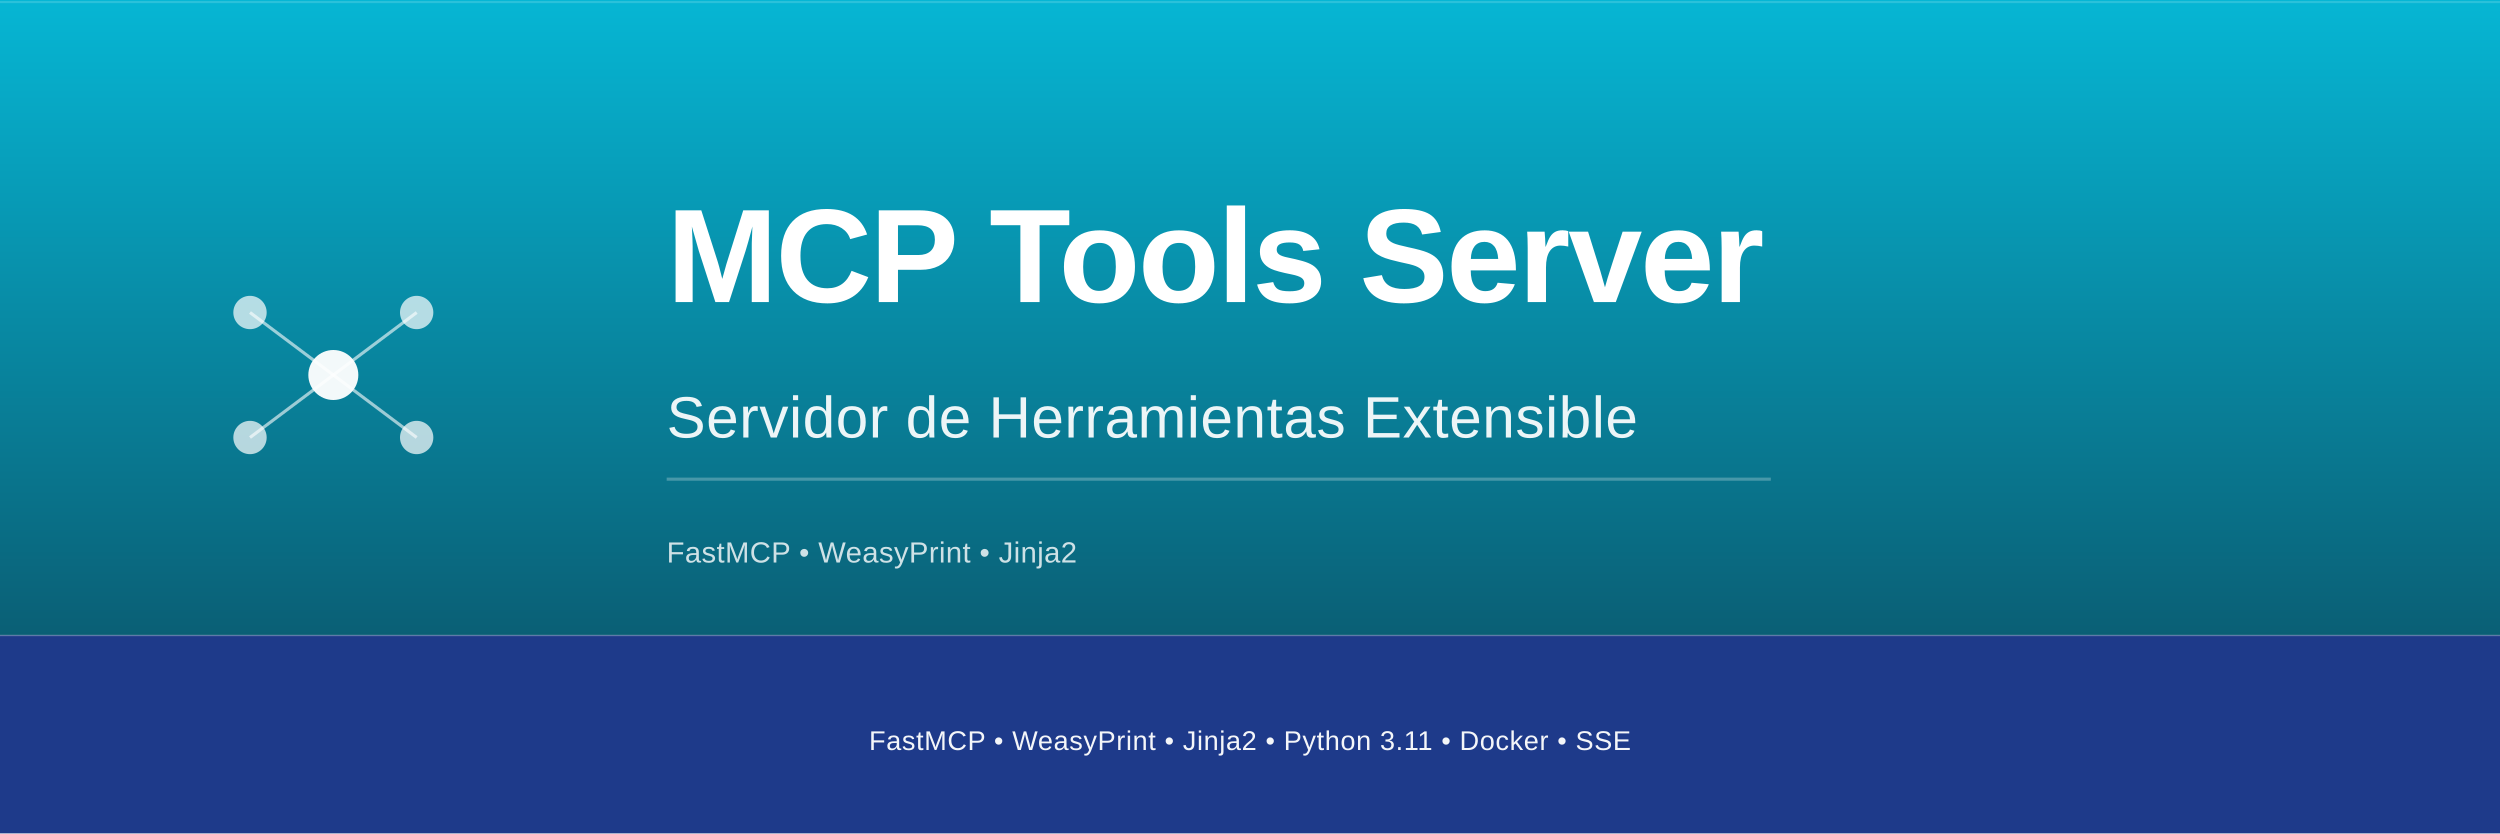
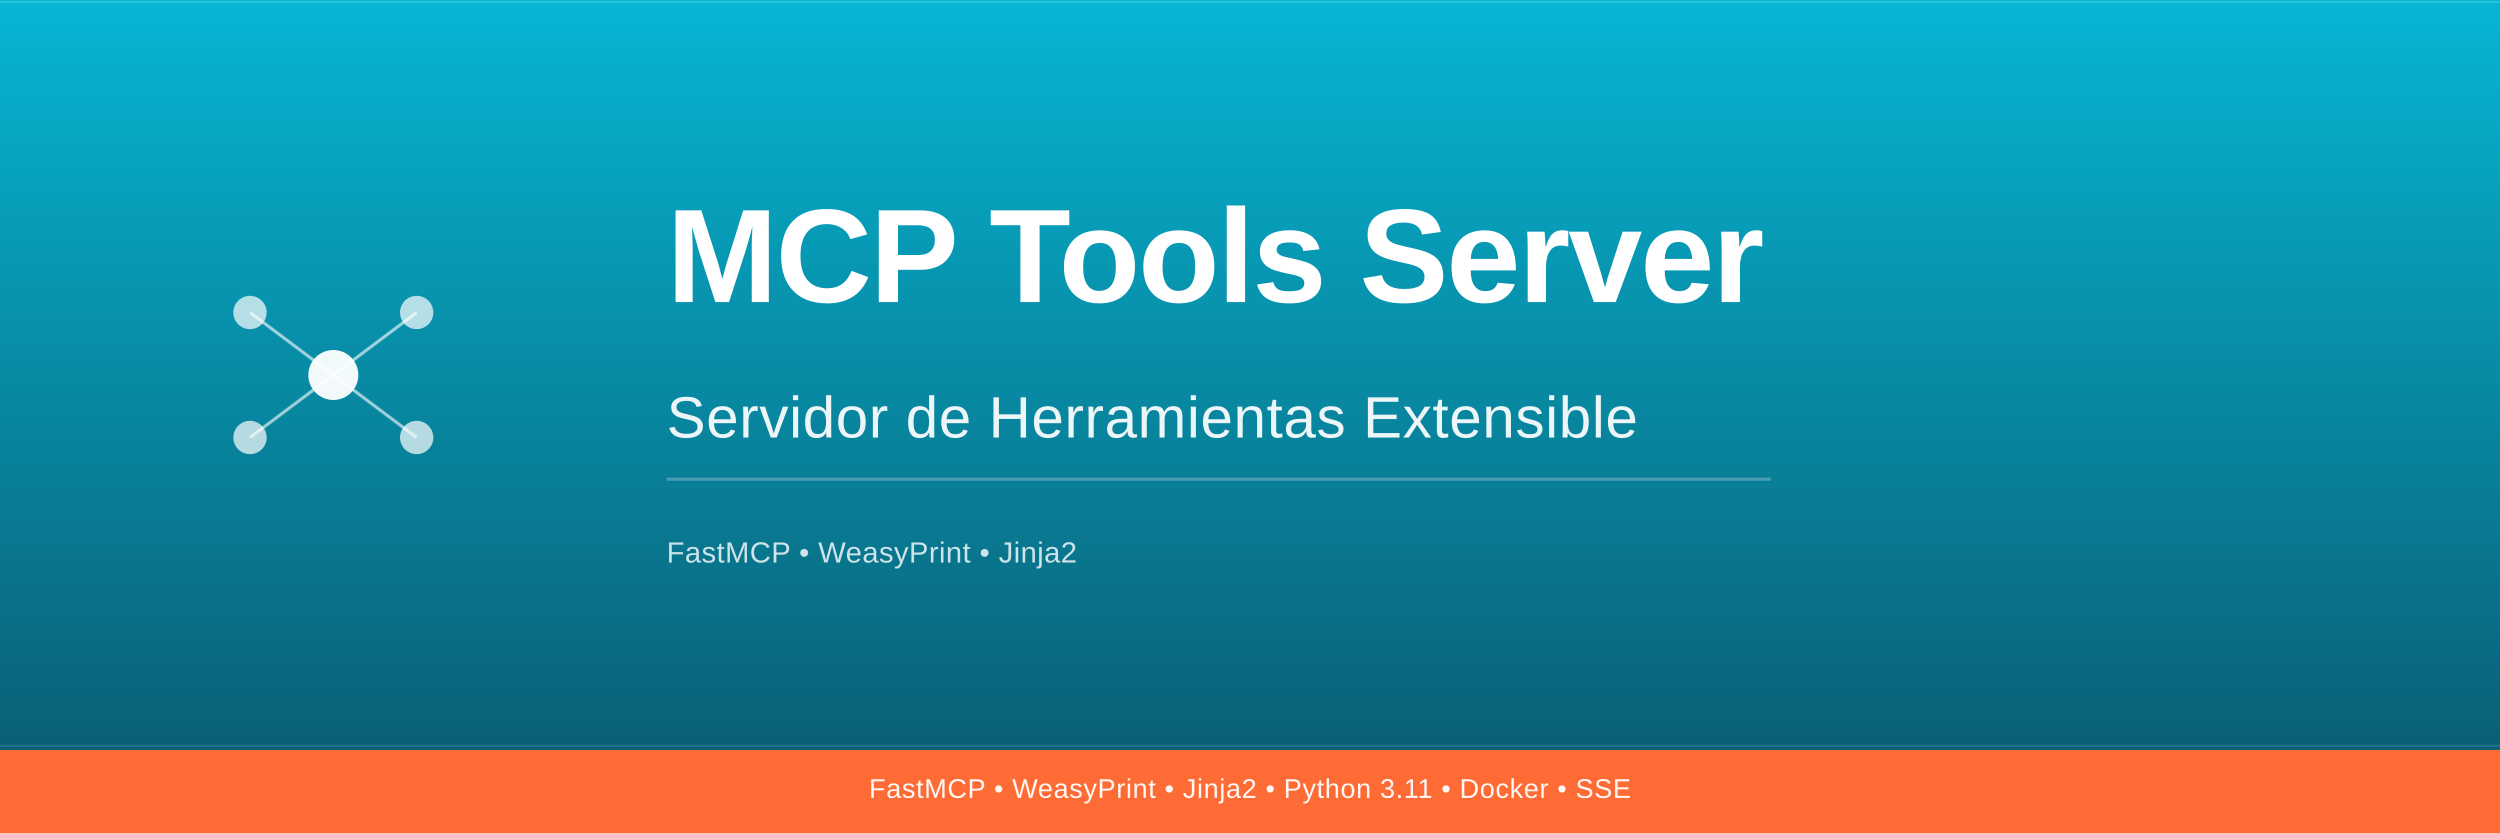
<svg xmlns="http://www.w3.org/2000/svg" viewBox="0 0 1200 400" width="1200" height="400">
  <defs>
    <linearGradient id="gradient-cyan-main" x1="0%" y1="0%" x2="0%" y2="100%">
      <stop offset="0%" style="stop-color:#06B6D4;stop-opacity:1" />
      <stop offset="100%" style="stop-color:#0a5f75;stop-opacity:1" />
    </linearGradient>
  </defs>
-   <rect width="1200" height="305" fill="url(#gradient-cyan-main)" />
-   <rect x="0" y="305" width="1200" height="95" fill="#1E3A8A" />
+   <rect width="1200" height="360" fill="url(#gradient-cyan-main)" />
+   <rect x="0" y="360" width="1200" height="40" fill="#FF6B35" />
  <line x1="0" y1="1" x2="1200" y2="1" stroke="rgba(255,255,255,0.15)" stroke-width="1" />
  <g transform="translate(100, 120)">
    <circle cx="60" cy="60" r="12" fill="white" opacity="0.95" />
    <circle cx="20" cy="30" r="8" fill="white" opacity="0.7" />
    <circle cx="100" cy="30" r="8" fill="white" opacity="0.7" />
    <circle cx="20" cy="90" r="8" fill="white" opacity="0.7" />
    <circle cx="100" cy="90" r="8" fill="white" opacity="0.7" />
    <line x1="60" y1="60" x2="20" y2="30" stroke="white" stroke-width="1.5" opacity="0.6" />
    <line x1="60" y1="60" x2="100" y2="30" stroke="white" stroke-width="1.5" opacity="0.6" />
    <line x1="60" y1="60" x2="20" y2="90" stroke="white" stroke-width="1.5" opacity="0.6" />
    <line x1="60" y1="60" x2="100" y2="90" stroke="white" stroke-width="1.5" opacity="0.6" />
  </g>
  <text x="320" y="145" font-family="Arial, Helvetica, sans-serif" font-size="64" font-weight="bold" fill="white" letter-spacing="-1">
    MCP Tools Server
  </text>
  <text x="320" y="210" font-family="Arial, Helvetica, sans-serif" font-size="28" font-weight="300" fill="rgba(255,255,255,0.92)" letter-spacing="0.3">
    Servidor de Herramientas Extensible
  </text>
  <line x1="320" y1="230" x2="850" y2="230" stroke="rgba(255,255,255,0.25)" stroke-width="1.5" />
  <text x="320" y="270" font-family="Arial, Helvetica, sans-serif" font-size="14" font-weight="400" fill="rgba(255,255,255,0.8)" letter-spacing="0.2">
    FastMCP • WeasyPrint • Jinja2
  </text>
-   <line x1="0" y1="305" x2="1200" y2="305" stroke="rgba(255,255,255,0.1)" stroke-width="1" />
-   <text x="600" y="360" font-family="Arial, Helvetica, sans-serif" font-size="13" font-weight="400" fill="rgba(255,255,255,0.95)" letter-spacing="0.3" text-anchor="middle">
+   <line x1="0" y1="358" x2="1200" y2="358" stroke="rgba(255,255,255,0.1)" stroke-width="1" />
+   <text x="600" y="383" font-family="Arial, Helvetica, sans-serif" font-size="13" font-weight="400" fill="rgba(255,255,255,0.95)" letter-spacing="0.3" text-anchor="middle">
    FastMCP • WeasyPrint • Jinja2 • Python 3.11 • Docker • SSE
  </text>
</svg>
